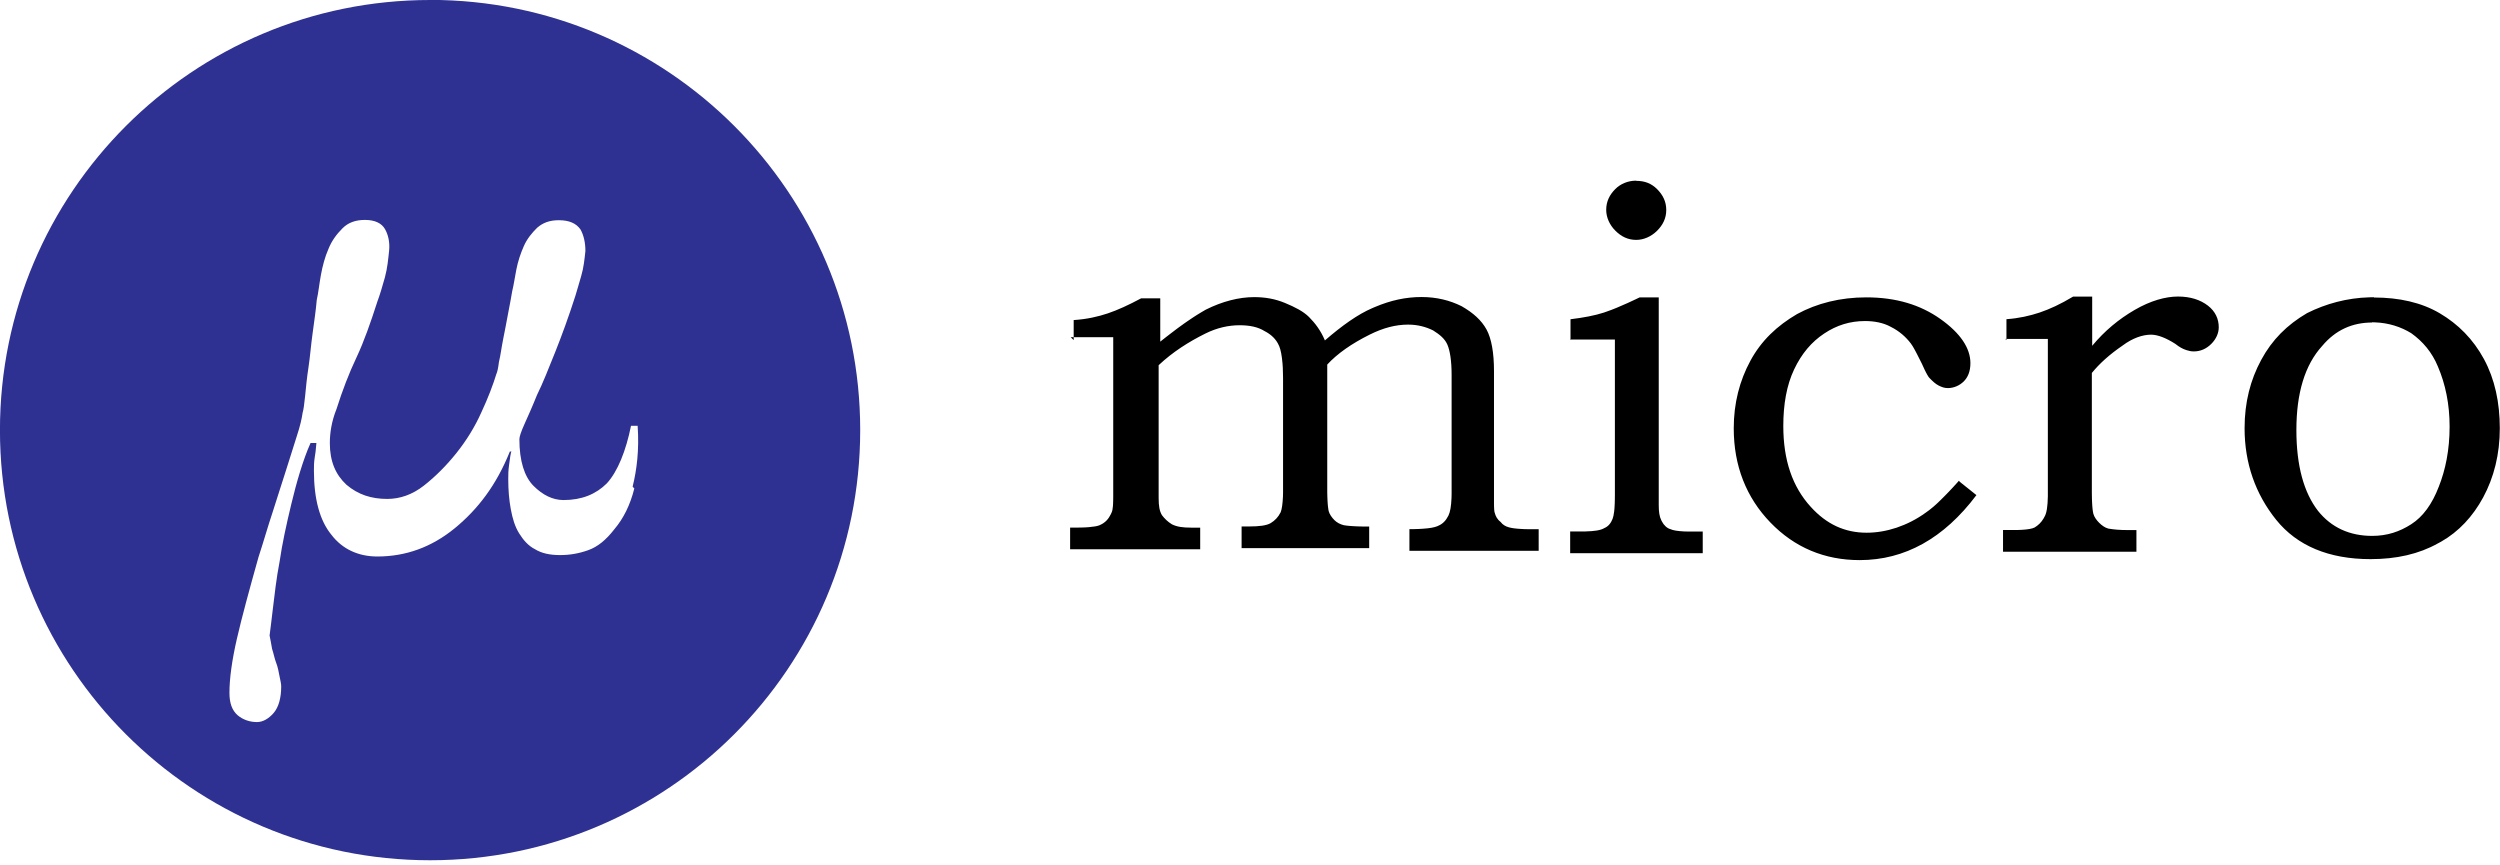
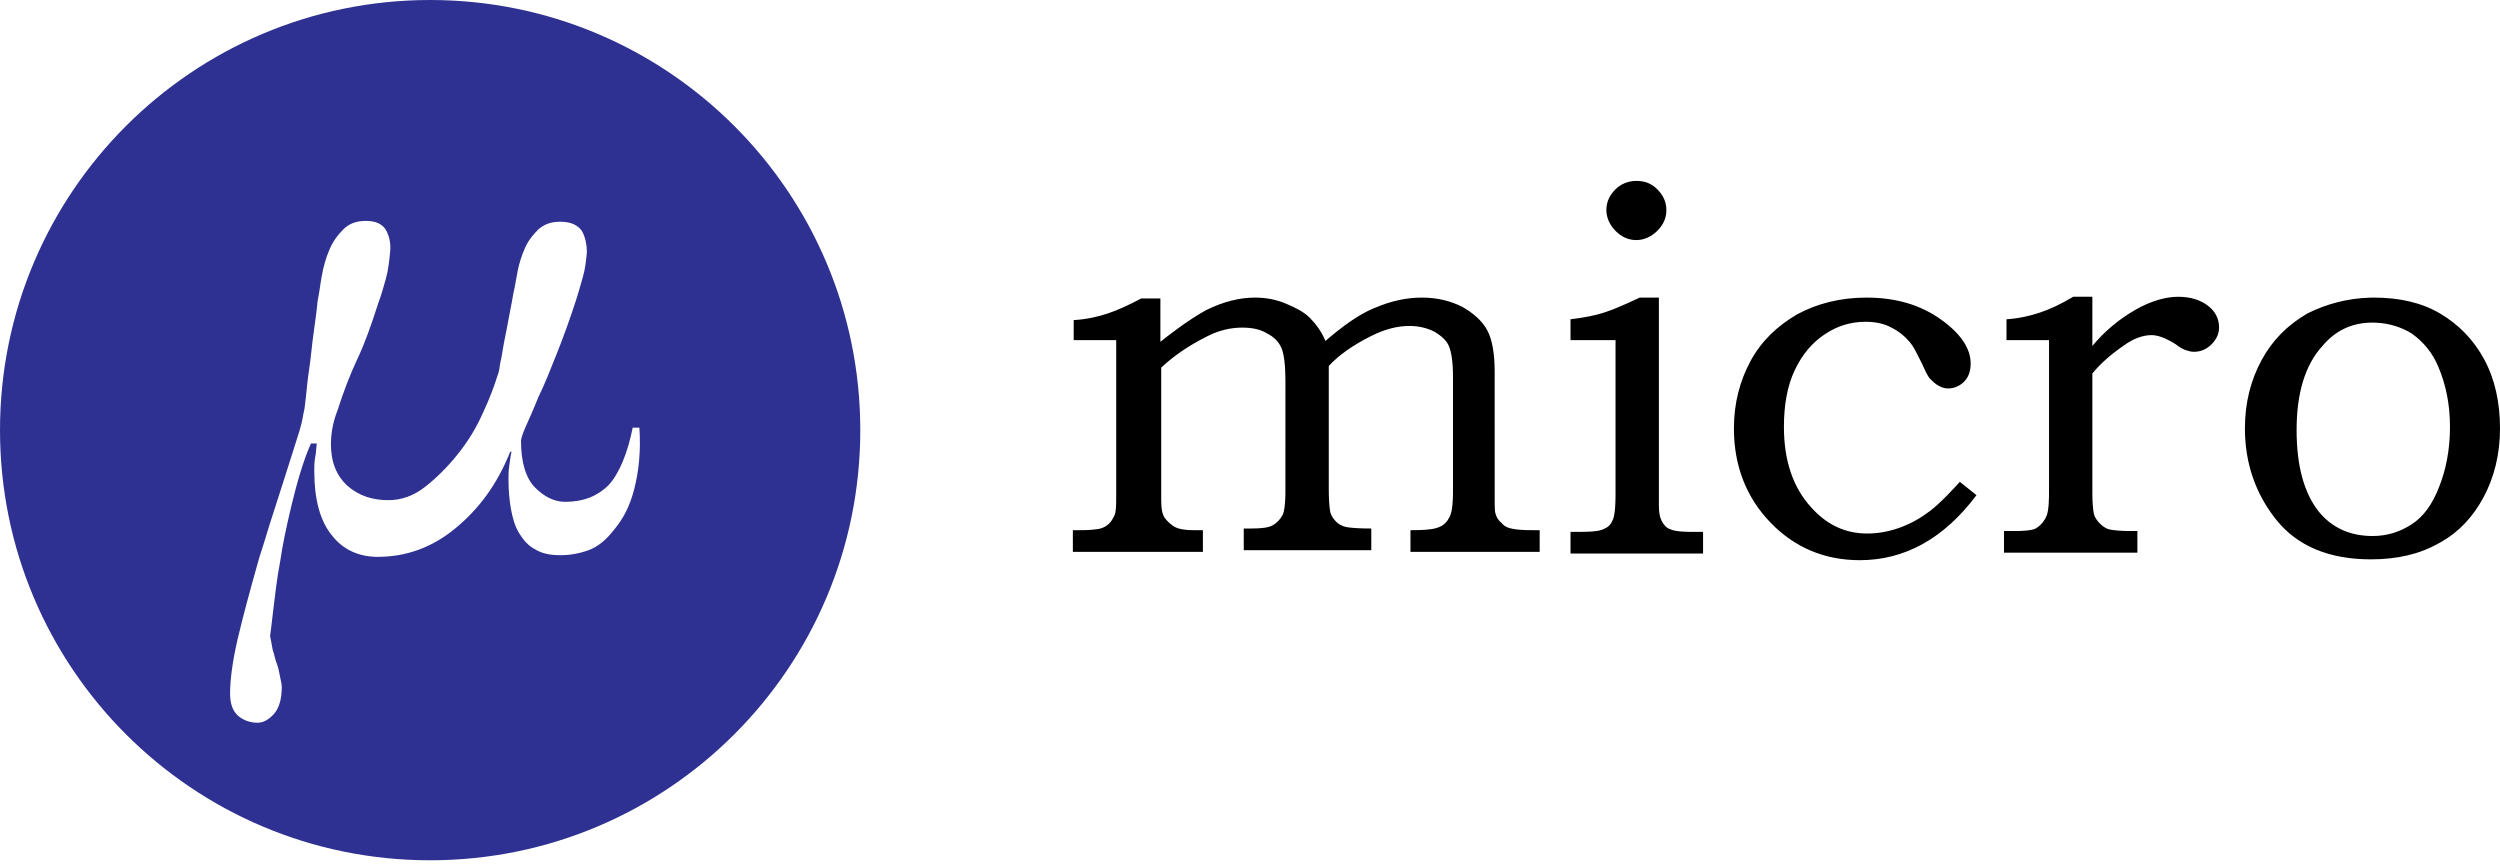
- <svg xmlns="http://www.w3.org/2000/svg" viewBox="0 0 512 177">
-   <path d="M219.89 69.65v-4.1c2.73-.18 4.95-.69 6.99-1.37 2.04-.69 4.26-1.71 6.82-3.08h3.92v8.87l1.19-.94c.38-.31.76-.6 1.13-.87l1.07-.81c.17-.13.34-.26.51-.38l.99-.71c.16-.12.31-.23.47-.33l.9-.61c.14-.1.29-.2.43-.29l.82-.53v0l.77-.47v0l.71-.42c.11-.07.22-.13.33-.19 3.41-1.71 6.82-2.57 9.9-2.57 2.21 0 4.26.34 6.31 1.19 2.04.85 3.75 1.7 4.95 2.9 1.19 1.19 2.39 2.73 3.24 4.78 3.53-3.06 6.76-5.35 9.69-6.61l.54-.23c3.24-1.37 6.31-2.05 9.56-2.05 3.07 0 5.8.68 8.19 1.87 2.39 1.36 4.09 2.9 5.12 4.78 1.02 1.87 1.53 4.78 1.53 8.53l0 26.57v0l0 .64v0l.01.55v0l.02.45v0l.03.36c.02.21.05.35.09.43 .17.68.51 1.36 1.19 1.87 .44.59 1.02.93 1.73 1.12l.48.11v0l.41.07c.07.01.15.02.24.03l.55.06v0l.65.05v0l.75.04c.26.01.54.01.84.02l2.16 0v4.43h-26.47v-4.44l1.03-.01c.32-.01.64-.02.93-.03l.84-.05c1.33-.09 2.3-.25 2.96-.53l.18-.09c.85-.35 1.53-1.03 2.04-2.05 .38-.77.57-1.93.64-3.61l.02-.89v0l0-.98v0V76.74c0-2.91-.35-4.96-.86-6.15 -.52-1.2-1.54-2.05-2.91-2.91 -1.37-.69-3.08-1.2-5.13-1.2 -2.57 0-5.13.68-7.86 2.04 -3.76 1.87-6.66 3.92-8.71 6.14v25.26l0 .91v0l.02.84v0l.03.75v0l.04.67v0l.05.57v0l.06.48v0l.06.37c.01.05.02.1.03.15 .17.68.68 1.36 1.19 1.87 .51.51 1.19.85 1.87 1.02 .08.02.17.04.29.05l.38.05v0l.47.05v0l.56.04v0l.65.04v0l.73.03v0l.81.02c.14 0 .28 0 .43 0l.92 0v0 4.43h-26.13v-4.44h1.53c2.04 0 3.58-.18 4.43-.69 .85-.52 1.53-1.2 2.04-2.22 .25-.63.4-1.72.47-3.19l.02-.85c0-.15 0-.3 0-.46l0-23.01c0-.73-.02-1.4-.05-2.04l-.06-.91c-.13-1.6-.37-2.82-.67-3.54l-.09-.19c-.52-1.2-1.54-2.22-2.91-2.91 -1.37-.86-3.08-1.2-5.13-1.2 -2.22 0-4.61.51-7 1.7 -3.42 1.7-6.66 3.75-9.57 6.48v27.14c0 1.7.17 2.73.68 3.58 .51.68 1.19 1.36 2.04 1.87 1.02.51 2.21.68 3.92.68h1.87v4.43h-26.64v-4.44h1.36c.31 0 .62-.01.91-.01l.84-.03v0l.75-.05c.95-.08 1.67-.2 2.11-.37l.15-.07c1.08-.47 1.74-1.22 2.24-2.25l.14-.32c.14-.29.22-.71.27-1.31l.03-.56v0l.02-.64v0l.01-.73v0l0-1.74v0V69.06h-8.71Zm101.75 0v-4.27c2.66-.32 5.03-.77 6.85-1.37l.48-.17c1.36-.46 2.8-1.07 4.37-1.78l1.61-.75c.27-.13.55-.26.84-.4h3.92v42.51c0 1.38.13 2.35.53 3.15l.14.26c.34.68 1.02 1.36 1.7 1.53 .52.26 1.55.42 2.85.48l.81.02c.14 0 .28 0 .42 0h2.56v4.43h-27.15v-4.44h2.21l.91-.01c1.87-.05 3.12-.23 3.86-.68 .85-.35 1.36-1.03 1.7-1.88 .14-.36.25-.85.33-1.52l.06-.62c0-.11.01-.23.02-.34l.04-.75v0l.02-.84v0l.01-.93c0-.17 0-.33 0-.5V69.53h-9.22Zm13.48-32.61c1.7 0 3.07.51 4.26 1.7s1.87 2.56 1.87 4.26c0 1.7-.69 3.07-1.88 4.26 -1.2 1.19-2.74 1.87-4.27 1.87 -1.71 0-3.08-.69-4.27-1.88 -1.2-1.2-1.88-2.74-1.88-4.27 0-1.71.68-3.08 1.87-4.27 1.02-1.03 2.56-1.71 4.26-1.71Zm66.24 61.63l3.41 2.73c-6.66 8.87-14.69 13.31-23.91 13.31 -7.18 0-13.32-2.57-18.27-7.69 -4.96-5.13-7.52-11.61-7.52-19.3 0-5.13 1.19-9.74 3.41-13.83 2.21-4.1 5.46-7.18 9.56-9.57 4.09-2.22 8.87-3.42 14.17-3.42 6.14 0 11.09 1.53 15.19 4.43 4.09 2.9 6.14 5.97 6.14 9.04 0 1.7-.52 2.9-1.37 3.75 -.86.85-2.05 1.36-3.25 1.36 -.69 0-1.2-.18-1.88-.52 -.69-.35-1.2-.86-1.88-1.54 -.14-.14-.29-.37-.47-.69l-.24-.44v0l-.26-.52v0l-.43-.93c-.06-.12-.11-.23-.16-.35l-.98-1.94v0l-.33-.63v0l-.3-.55v0l-.27-.46c-.13-.21-.25-.39-.36-.54 -1.03-1.37-2.4-2.57-4.1-3.42 -1.54-.86-3.42-1.2-5.3-1.2 -3.08 0-5.81.85-8.37 2.56 -2.57 1.7-4.61 4.09-6.15 7.34 -1.54 3.24-2.22 7.17-2.22 11.6 0 6.99 1.87 12.46 5.63 16.56 3.24 3.58 6.99 5.29 11.43 5.29 2.04 0 4.09-.35 6.14-1.03 2.04-.69 4.09-1.71 5.97-3.08 .46-.31.98-.71 1.57-1.21l.61-.54c.1-.1.21-.2.32-.3l.67-.65v0l.72-.72v0l.77-.79v0l.82-.87v0l.87-.95v0l.45-.51Zm9.56-29.03v-4.27c2.56-.18 4.78-.69 6.82-1.37 2.04-.69 4.26-1.71 6.82-3.25h3.92v10.07c2.56-3.08 5.46-5.47 8.7-7.35 3.24-1.88 6.31-2.74 8.87-2.74 2.56 0 4.6.68 6.14 1.87 1.53 1.19 2.21 2.73 2.21 4.43 0 1.19-.52 2.39-1.54 3.41 -1.03 1.02-2.22 1.53-3.59 1.53 -.57 0-1.02-.12-1.46-.26l-.26-.09c-.52-.18-1.2-.52-2.05-1.2 -1.88-1.2-3.59-1.88-4.96-1.88 -1.71 0-3.76.68-5.81 2.21 -2.74 1.87-4.79 3.75-6.32 5.63v24.58c0 .43 0 .85.02 1.24l.03.74v0l.04.66v0l.05.57c.02.17.04.34.06.48l.07.39c.01.05.02.11.03.15 .17.68.68 1.36 1.19 1.87 .51.51 1.19 1.02 1.87 1.19l.24.04v0l.56.08c.1.01.21.02.32.04l.71.07c.64.05 1.38.08 2.24.08h1.7v4.43h-27.32v-4.44h2.21c.29 0 .57-.01.84-.01l.75-.03c1.3-.07 2.17-.23 2.67-.48 .74-.45 1.36-1.03 1.84-1.86l.2-.37c.44-.74.63-2.13.67-4.15l0-.98v0V69.42h-8.71Zm75.28-8.71c5.12 0 9.73 1.02 13.48 3.24 3.75 2.21 6.82 5.29 9.04 9.38 2.21 4.09 3.24 8.87 3.24 14.17 0 5.29-1.2 10.07-3.42 14.17 -2.11 3.88-4.98 6.99-8.61 9.05l-.62.33c-3.93 2.21-8.54 3.24-13.83 3.24 -8.54 0-15.03-2.74-19.3-8.03 -4.27-5.3-6.49-11.61-6.49-18.78 0-5.3 1.19-9.91 3.41-14 2.21-4.1 5.29-7.18 9.38-9.57 3.85-1.93 8.16-3.11 12.78-3.24l.87-.02Zm-.35 5.12c-4.1 0-7.52 1.53-10.25 4.78 -3.59 3.92-5.3 9.73-5.3 17.24 0 7.34 1.53 12.8 4.43 16.56 2.73 3.41 6.48 5.12 11.09 5.12 3.07 0 5.63-.86 8.02-2.4 2.39-1.54 4.26-4.1 5.63-7.69 1.36-3.42 2.21-7.52 2.21-12.3 0-4.61-.86-8.71-2.4-12.3 -1.2-2.91-3.08-5.13-5.47-6.83 -2.08-1.28-4.59-2.11-7.42-2.21l-.62-.02Z" />
-   <path fill="#2E3192" d="M88.09 0C39.43 0-.01 39.43-.01 88.09c0 48.65 39.43 88.09 88.09 88.09 48.65 0 88.09-39.44 88.09-88.1s-39.44-88.1-88.1-88.1Zm41.82 100.04c-.86 3.41-2.22 6.14-4.1 8.36 -1.71 2.21-3.42 3.58-5.3 4.26 -1.88.68-3.76 1.02-5.81 1.02s-3.76-.35-5.13-1.2c-1.37-.69-2.4-1.88-3.25-3.25 -.86-1.37-1.37-3.08-1.71-4.96 -.35-1.88-.52-3.93-.52-6.15 0-.86 0-1.71.17-2.91 .17-1.2.34-2.74.51-2.74h-.35c-2.74 6.82-6.49 11.77-11.27 15.7 -4.79 3.92-10.08 5.8-15.88 5.8 -3.93 0-7.18-1.54-9.39-4.44 -2.4-2.91-3.59-7.35-3.59-13.15 0-.86 0-1.71.17-2.74 .17-.86.17-1.2.34-2.91h-1.2c-1.54 3.41-2.91 8.19-3.93 12.46 -1.03 4.26-1.88 8.19-2.4 11.77 -.69 3.58-1.03 6.82-1.37 9.56 -.35 2.73-.52 4.6-.69 5.63 .17.85.34 1.7.51 2.73 .34 1.02.51 2.04.85 2.9 .34.85.51 1.87.68 2.73 .17.85.34 1.53.34 2.04 0 2.39-.52 4.26-1.54 5.46 -1.03 1.19-2.22 1.87-3.42 1.87 -1.54 0-2.91-.52-3.93-1.37 -1.2-1.03-1.71-2.57-1.71-4.61 0-2.91.51-6.66 1.53-11.1 1.02-4.44 2.56-10.08 4.43-16.74 1.02-3.08 1.87-6.15 2.9-9.22 1.02-3.08 1.87-5.98 2.73-8.54 .85-2.57 1.53-4.96 2.21-7 .68-2.05 1.02-3.59 1.19-4.79 .17-.52.34-1.71.51-3.42 .17-1.71.34-3.59.68-5.81 .34-2.22.51-4.61.85-7 .34-2.57.68-4.79.85-6.83 .34-1.54.51-3.25.85-5.13 .34-1.88.85-3.76 1.53-5.3 .68-1.71 1.7-3.08 2.9-4.27 1.19-1.2 2.73-1.71 4.6-1.71 2.04 0 3.41.68 4.09 1.87 .68 1.19 1.02 2.73.85 4.43 -.18 1.7-.35 3.58-.86 5.46 -.52 1.87-1.03 3.58-1.54 4.95 -1.37 4.26-2.74 8.19-4.27 11.43 -1.54 3.24-2.91 6.82-4.1 10.58 -1.03 2.56-1.37 4.95-1.37 6.99 0 3.75 1.19 6.48 3.41 8.53 2.39 2.04 5.12 2.9 8.36 2.9 2.56 0 5.12-.86 7.51-2.74 2.39-1.88 4.6-4.1 6.65-6.66 2.04-2.57 3.75-5.3 5.12-8.37 1.36-2.91 2.39-5.64 3.07-7.86 .17-.35.34-1.03.51-2.4 .34-1.37.51-2.91.85-4.61 .34-1.71.68-3.42 1.02-5.3 .34-1.88.68-3.42.85-4.61 .34-1.37.51-2.74.85-4.44 .34-1.71.85-3.25 1.53-4.79s1.7-2.74 2.73-3.76c1.19-1.03 2.56-1.54 4.43-1.54 2.21 0 3.58.68 4.43 1.87 .68 1.19 1.02 2.73 1.02 4.43 -.18 1.7-.35 3.41-.86 5.12 -.52 1.7-.86 3.07-1.2 4.09 -1.37 4.26-2.74 8.02-4.1 11.43 -1.37 3.41-2.57 6.48-3.76 8.87 -1.03 2.56-1.88 4.43-2.57 5.97 -.69 1.53-1.03 2.56-1.03 3.07 0 4.43 1.02 7.68 2.9 9.56 1.87 1.87 3.92 2.9 6.14 2.9 3.75 0 6.65-1.2 8.87-3.42 2.21-2.4 3.92-6.66 4.95-11.78h1.36c.34 4.95-.18 9.04-1.03 12.46v0Z" />
+ <svg xmlns="http://www.w3.org/2000/svg" width="512px" height="177px" viewBox="0 0 512 177" version="1.1" preserveAspectRatio="xMidYMid">
+   <g>
+     <path d="M219.892,69.655 L219.892,65.558 C222.624,65.387 224.843,64.875 226.892,64.192 C228.94,63.509 231.16,62.485 233.721,61.119 L237.647,61.119 L237.647,69.997 L238.846,69.059 C239.235,68.758 239.615,68.469 239.984,68.191 L241.063,67.391 C241.238,67.263 241.41,67.138 241.58,67.015 L242.572,66.312 C242.732,66.201 242.891,66.091 243.046,65.985 L243.953,65.375 C244.1,65.278 244.244,65.184 244.386,65.092 L245.21,64.571 L245.21,64.571 L245.98,64.106 L245.98,64.106 L246.698,63.695 C246.813,63.631 246.926,63.569 247.037,63.509 C250.451,61.802 253.866,60.948 256.939,60.948 C259.158,60.948 261.207,61.29 263.256,62.143 C265.304,62.997 267.012,63.851 268.207,65.046 C269.402,66.241 270.597,67.777 271.45,69.826 C274.985,66.773 278.218,64.476 281.148,63.22 L281.694,62.997 C284.938,61.631 288.011,60.948 291.254,60.948 C294.327,60.948 297.059,61.631 299.449,62.826 C301.839,64.192 303.547,65.729 304.571,67.607 C305.595,69.484 306.107,72.387 306.107,76.143 L306.112,102.716 L306.112,102.716 L306.119,103.357 L306.119,103.357 L306.133,103.908 L306.133,103.908 L306.154,104.365 L306.154,104.365 L306.184,104.728 C306.207,104.939 306.238,105.085 306.278,105.166 C306.449,105.849 306.79,106.532 307.473,107.044 C307.921,107.641 308.5,107.977 309.21,108.166 L309.692,108.278 L309.692,108.278 L310.104,108.355 C310.18,108.367 310.261,108.379 310.346,108.391 L310.904,108.458 L310.904,108.458 L311.558,108.514 L311.558,108.514 L312.31,108.555 C312.577,108.566 312.86,108.573 313.159,108.577 L315.326,108.58 L315.326,113.019 L288.864,113.019 L288.864,108.58 L289.9,108.573 C290.229,108.568 290.542,108.56 290.839,108.55 L291.686,108.509 C293.023,108.425 293.988,108.262 294.65,107.984 L294.84,107.897 C295.693,107.556 296.376,106.873 296.888,105.849 C297.272,105.08 297.464,103.928 297.537,102.247 L297.563,101.362 L297.563,101.362 L297.571,100.385 L297.571,100.385 L297.571,76.996 C297.571,74.094 297.23,72.045 296.718,70.85 C296.205,69.655 295.181,68.802 293.815,67.948 C292.449,67.265 290.742,66.753 288.694,66.753 C286.133,66.753 283.572,67.436 280.84,68.802 C277.084,70.68 274.182,72.728 272.133,74.948 L272.133,100.215 L272.142,101.134 L272.142,101.134 L272.167,101.975 L272.167,101.975 L272.204,102.733 L272.204,102.733 L272.253,103.404 L272.253,103.404 L272.31,103.983 L272.31,103.983 L272.374,104.465 L272.374,104.465 L272.441,104.845 C272.452,104.899 272.463,104.949 272.475,104.995 C272.646,105.678 273.158,106.361 273.67,106.873 C274.182,107.385 274.865,107.727 275.548,107.897 C275.628,107.917 275.725,107.937 275.838,107.957 L276.224,108.016 L276.224,108.016 L276.703,108.071 L276.703,108.071 L277.27,108.121 L277.27,108.121 L277.924,108.164 L277.924,108.164 L278.66,108.199 L278.66,108.199 L279.476,108.224 C279.618,108.227 279.764,108.23 279.912,108.232 L280.84,108.239 L280.84,108.239 L280.84,112.678 L254.72,112.678 L254.72,108.239 L256.256,108.239 C258.305,108.239 259.841,108.068 260.695,107.556 C261.549,107.044 262.231,106.361 262.744,105.336 C262.994,104.71 263.153,103.625 263.219,102.149 L263.247,101.305 C263.25,101.158 263.252,101.008 263.253,100.854 L263.256,77.85 C263.256,77.129 263.239,76.45 263.207,75.82 L263.148,74.91 C263.021,73.31 262.787,72.093 262.486,71.375 L262.402,71.192 C261.89,69.997 260.866,68.972 259.5,68.289 C258.134,67.436 256.427,67.094 254.378,67.094 C252.159,67.094 249.769,67.607 247.378,68.802 C243.964,70.509 240.72,72.558 237.818,75.289 L237.818,102.434 C237.818,104.141 237.989,105.166 238.501,106.019 C239.013,106.702 239.696,107.385 240.55,107.897 C241.574,108.409 242.769,108.58 244.476,108.58 L246.354,108.58 L246.354,113.019 L219.721,113.019 L219.721,108.58 L221.087,108.58 C221.406,108.58 221.712,108.577 222.006,108.571 L222.847,108.544 L222.847,108.544 L223.606,108.498 C224.56,108.425 225.281,108.304 225.717,108.134 L225.867,108.068 C226.954,107.602 227.617,106.855 228.113,105.825 L228.257,105.507 C228.398,105.226 228.481,104.8 228.529,104.206 L228.563,103.654 L228.563,103.654 L228.584,103.017 L228.584,103.017 L228.594,102.29 L228.594,102.29 L228.599,100.556 L228.599,100.556 L228.599,69.655 L219.892,69.655 Z M321.643,69.655 L321.643,65.387 C324.304,65.074 326.677,64.618 328.501,64.018 L328.984,63.851 C330.35,63.395 331.792,62.788 333.36,62.08 L334.972,61.34 C335.248,61.212 335.529,61.081 335.813,60.948 L339.74,60.948 L339.74,103.458 C339.74,104.841 339.878,105.809 340.279,106.611 L340.423,106.873 C340.764,107.556 341.447,108.239 342.13,108.409 C342.655,108.672 343.686,108.834 344.988,108.894 L345.8,108.919 C345.941,108.921 346.083,108.922 346.227,108.922 L348.788,108.922 L348.788,113.36 L321.643,113.36 L321.643,108.922 L323.863,108.922 L324.774,108.912 C326.65,108.87 327.903,108.683 328.643,108.239 C329.496,107.897 330.009,107.214 330.35,106.361 C330.491,106.009 330.602,105.513 330.685,104.848 L330.749,104.237 C330.758,104.128 330.767,104.015 330.775,103.899 L330.818,103.157 L330.818,103.157 L330.846,102.324 L330.846,102.324 L330.861,101.397 C330.862,101.235 330.862,101.068 330.862,100.898 L330.862,69.655 L321.643,69.655 Z M335.13,37.047 C336.838,37.047 338.203,37.559 339.398,38.754 C340.594,39.949 341.276,41.315 341.276,43.022 C341.276,44.73 340.594,46.095 339.398,47.29 C338.203,48.485 336.667,49.168 335.13,49.168 C333.423,49.168 332.057,48.485 330.862,47.29 C329.667,46.095 328.984,44.559 328.984,43.022 C328.984,41.315 329.667,39.949 330.862,38.754 C331.887,37.73 333.423,37.047 335.13,37.047 Z M401.371,98.678 L404.786,101.41 C398.127,110.287 390.103,114.726 380.884,114.726 C373.714,114.726 367.568,112.165 362.617,107.044 C357.666,101.922 355.105,95.434 355.105,87.752 C355.105,82.63 356.3,78.021 358.52,73.923 C360.739,69.826 363.983,66.753 368.08,64.363 C372.177,62.143 376.958,60.948 382.25,60.948 C388.396,60.948 393.347,62.485 397.444,65.387 C401.542,68.289 403.591,71.362 403.591,74.435 C403.591,76.143 403.078,77.338 402.225,78.191 C401.371,79.045 400.176,79.557 398.981,79.557 C398.298,79.557 397.786,79.386 397.103,79.045 C396.42,78.704 395.908,78.191 395.225,77.509 C395.094,77.377 394.937,77.145 394.755,76.821 L394.525,76.39 L394.525,76.39 L394.27,75.874 L394.27,75.874 L393.843,74.952 C393.793,74.84 393.741,74.724 393.689,74.606 L392.714,72.672 L392.714,72.672 L392.387,72.045 L392.387,72.045 L392.091,71.502 L392.091,71.502 L391.824,71.042 C391.696,70.833 391.579,70.655 391.469,70.509 C390.445,69.143 389.079,67.948 387.372,67.094 C385.835,66.241 383.957,65.899 382.079,65.899 C379.006,65.899 376.275,66.753 373.714,68.46 C371.153,70.167 369.104,72.558 367.568,75.801 C366.031,79.045 365.348,82.972 365.348,87.41 C365.348,94.41 367.226,99.873 370.982,103.971 C374.226,107.556 377.982,109.263 382.421,109.263 C384.469,109.263 386.518,108.922 388.567,108.239 C390.616,107.556 392.664,106.532 394.542,105.166 C395.003,104.858 395.526,104.459 396.114,103.958 L396.725,103.423 C396.83,103.328 396.938,103.23 397.047,103.129 L397.726,102.489 L397.726,102.489 L398.451,101.776 L398.451,101.776 L399.224,100.988 L399.224,100.988 L400.045,100.124 L400.045,100.124 L400.917,99.18 L400.917,99.18 L401.371,98.678 Z M410.932,69.655 L410.932,65.387 C413.492,65.216 415.712,64.704 417.761,64.021 C419.809,63.338 422.029,62.314 424.59,60.778 L428.516,60.778 L428.516,70.85 C431.077,67.777 433.979,65.387 437.223,63.509 C440.467,61.631 443.54,60.778 446.101,60.778 C448.662,60.778 450.71,61.46 452.247,62.656 C453.783,63.851 454.466,65.387 454.466,67.094 C454.466,68.289 453.954,69.484 452.93,70.509 C451.905,71.533 450.71,72.045 449.344,72.045 C448.775,72.045 448.325,71.927 447.894,71.788 L447.637,71.704 C447.125,71.533 446.442,71.192 445.589,70.509 C443.711,69.314 442.003,68.631 440.638,68.631 C438.93,68.631 436.882,69.314 434.833,70.85 C432.101,72.728 430.053,74.606 428.516,76.484 L428.516,101.068 C428.516,101.507 428.524,101.923 428.538,102.311 L428.574,103.052 L428.574,103.052 L428.623,103.715 L428.623,103.715 L428.682,104.294 C428.704,104.472 428.726,104.636 428.75,104.783 L428.821,105.177 C428.833,105.235 428.845,105.288 428.858,105.336 C429.028,106.019 429.541,106.702 430.053,107.214 C430.565,107.727 431.248,108.239 431.931,108.409 L432.176,108.456 L432.176,108.456 L432.743,108.546 C432.846,108.56 432.954,108.574 433.065,108.588 L433.785,108.661 C434.427,108.716 435.174,108.751 436.028,108.751 L437.735,108.751 L437.735,113.19 L410.419,113.19 L410.419,108.751 L412.639,108.751 C412.935,108.751 413.216,108.748 413.482,108.742 L414.236,108.714 C415.538,108.648 416.406,108.489 416.907,108.239 C417.654,107.791 418.27,107.212 418.756,106.388 L418.956,106.019 C419.4,105.28 419.587,103.899 419.629,101.876 L419.639,100.898 L419.639,100.898 L419.639,69.655 L410.932,69.655 Z M486.221,60.948 C491.342,60.948 495.952,61.973 499.708,64.192 C503.464,66.411 506.537,69.484 508.756,73.582 C510.976,77.679 512,82.459 512,87.752 C512,93.044 510.805,97.825 508.586,101.922 C506.483,105.804 503.614,108.919 499.979,110.978 L499.366,111.312 C495.44,113.531 490.83,114.556 485.538,114.556 C477.002,114.556 470.514,111.824 466.246,106.532 C461.978,101.239 459.759,94.922 459.759,87.752 C459.759,82.459 460.954,77.85 463.173,73.753 C465.392,69.655 468.465,66.582 472.563,64.192 C476.419,62.264 480.729,61.092 485.351,60.961 L486.221,60.948 Z M485.879,66.07 C481.782,66.07 478.367,67.607 475.636,70.85 C472.051,74.777 470.343,80.582 470.343,88.093 C470.343,95.434 471.88,100.898 474.782,104.654 C477.514,108.068 481.27,109.775 485.879,109.775 C488.952,109.775 491.513,108.922 493.903,107.385 C496.293,105.849 498.171,103.288 499.537,99.703 C500.903,96.288 501.757,92.191 501.757,87.41 C501.757,82.801 500.903,78.704 499.366,75.118 C498.171,72.216 496.293,69.997 493.903,68.289 C491.832,67.015 489.314,66.186 486.489,66.081 L485.879,66.07 Z" fill="#000000" />
+     <path d="M88.093,0 C39.437,0 0,39.437 0,88.093 C0,136.75 39.437,176.187 88.093,176.187 C136.75,176.187 176.187,136.75 176.187,88.093 C176.187,39.437 136.75,0 88.093,0 Z M129.921,100.044 C129.067,103.458 127.701,106.19 125.823,108.409 C124.116,110.629 122.409,111.995 120.531,112.678 C118.653,113.36 116.775,113.702 114.726,113.702 C112.678,113.702 110.97,113.36 109.605,112.507 C108.239,111.824 107.214,110.629 106.361,109.263 C105.507,107.897 104.995,106.19 104.654,104.312 C104.312,102.434 104.141,100.385 104.141,98.166 C104.141,97.312 104.141,96.459 104.312,95.264 C104.483,94.069 104.654,92.532 104.824,92.532 L104.483,92.532 C101.751,99.361 97.995,104.312 93.215,108.239 C88.435,112.165 83.142,114.043 77.338,114.043 C73.411,114.043 70.167,112.507 67.948,109.605 C65.558,106.702 64.363,102.263 64.363,96.459 C64.363,95.605 64.363,94.752 64.534,93.727 C64.704,92.874 64.704,92.532 64.875,90.825 L63.68,90.825 C62.143,94.239 60.778,99.02 59.753,103.288 C58.729,107.556 57.875,111.482 57.363,115.068 C56.68,118.653 56.339,121.897 55.997,124.628 C55.656,127.36 55.485,129.238 55.314,130.262 C55.485,131.116 55.656,131.969 55.827,132.994 C56.168,134.018 56.339,135.042 56.68,135.896 C57.022,136.75 57.192,137.774 57.363,138.628 C57.534,139.481 57.705,140.164 57.705,140.676 C57.705,143.066 57.192,144.944 56.168,146.139 C55.144,147.334 53.949,148.017 52.754,148.017 C51.217,148.017 49.851,147.505 48.827,146.652 C47.632,145.627 47.12,144.091 47.12,142.042 C47.12,139.14 47.632,135.384 48.656,130.945 C49.681,126.506 51.217,120.872 53.095,114.214 C54.119,111.141 54.973,108.068 55.997,104.995 C57.022,101.922 57.875,99.02 58.729,96.459 C59.583,93.898 60.265,91.508 60.948,89.459 C61.631,87.41 61.973,85.874 62.143,84.679 C62.314,84.167 62.485,82.972 62.656,81.264 C62.826,79.557 62.997,77.679 63.338,75.46 C63.68,73.24 63.851,70.85 64.192,68.46 C64.534,65.899 64.875,63.68 65.046,61.631 C65.387,60.095 65.558,58.387 65.899,56.51 C66.241,54.632 66.753,52.754 67.436,51.217 C68.119,49.51 69.143,48.144 70.338,46.949 C71.533,45.754 73.07,45.242 74.948,45.242 C76.996,45.242 78.362,45.925 79.045,47.12 C79.728,48.315 80.069,49.851 79.899,51.559 C79.728,53.266 79.557,55.144 79.045,57.022 C78.533,58.9 78.021,60.607 77.509,61.973 C76.143,66.241 74.777,70.167 73.24,73.411 C71.704,76.655 70.338,80.24 69.143,83.996 C68.119,86.557 67.777,88.947 67.777,90.996 C67.777,94.752 68.972,97.483 71.192,99.532 C73.582,101.581 76.313,102.434 79.557,102.434 C82.118,102.434 84.679,101.581 87.069,99.703 C89.459,97.825 91.679,95.605 93.727,93.044 C95.776,90.483 97.483,87.752 98.849,84.679 C100.215,81.777 101.239,79.045 101.922,76.826 C102.093,76.484 102.263,75.801 102.434,74.435 C102.776,73.07 102.946,71.533 103.288,69.826 C103.629,68.119 103.971,66.411 104.312,64.534 C104.654,62.656 104.995,61.119 105.166,59.924 C105.507,58.558 105.678,57.192 106.019,55.485 C106.361,53.778 106.873,52.241 107.556,50.705 C108.239,49.168 109.263,47.973 110.287,46.949 C111.482,45.925 112.848,45.412 114.726,45.412 C116.946,45.412 118.311,46.095 119.165,47.29 C119.848,48.485 120.189,50.022 120.189,51.729 C120.019,53.436 119.848,55.144 119.336,56.851 C118.824,58.558 118.482,59.924 118.141,60.948 C116.775,65.216 115.409,68.972 114.043,72.387 C112.678,75.801 111.482,78.874 110.287,81.264 C109.263,83.825 108.409,85.703 107.727,87.24 C107.044,88.776 106.702,89.801 106.702,90.313 C106.702,94.752 107.727,97.995 109.605,99.873 C111.482,101.751 113.531,102.776 115.751,102.776 C119.507,102.776 122.409,101.581 124.628,99.361 C126.848,96.971 128.555,92.703 129.579,87.581 L130.945,87.581 C131.286,92.532 130.774,96.63 129.921,100.044 L129.921,100.044 Z" fill="#2E3192" />
+   </g>
</svg>
